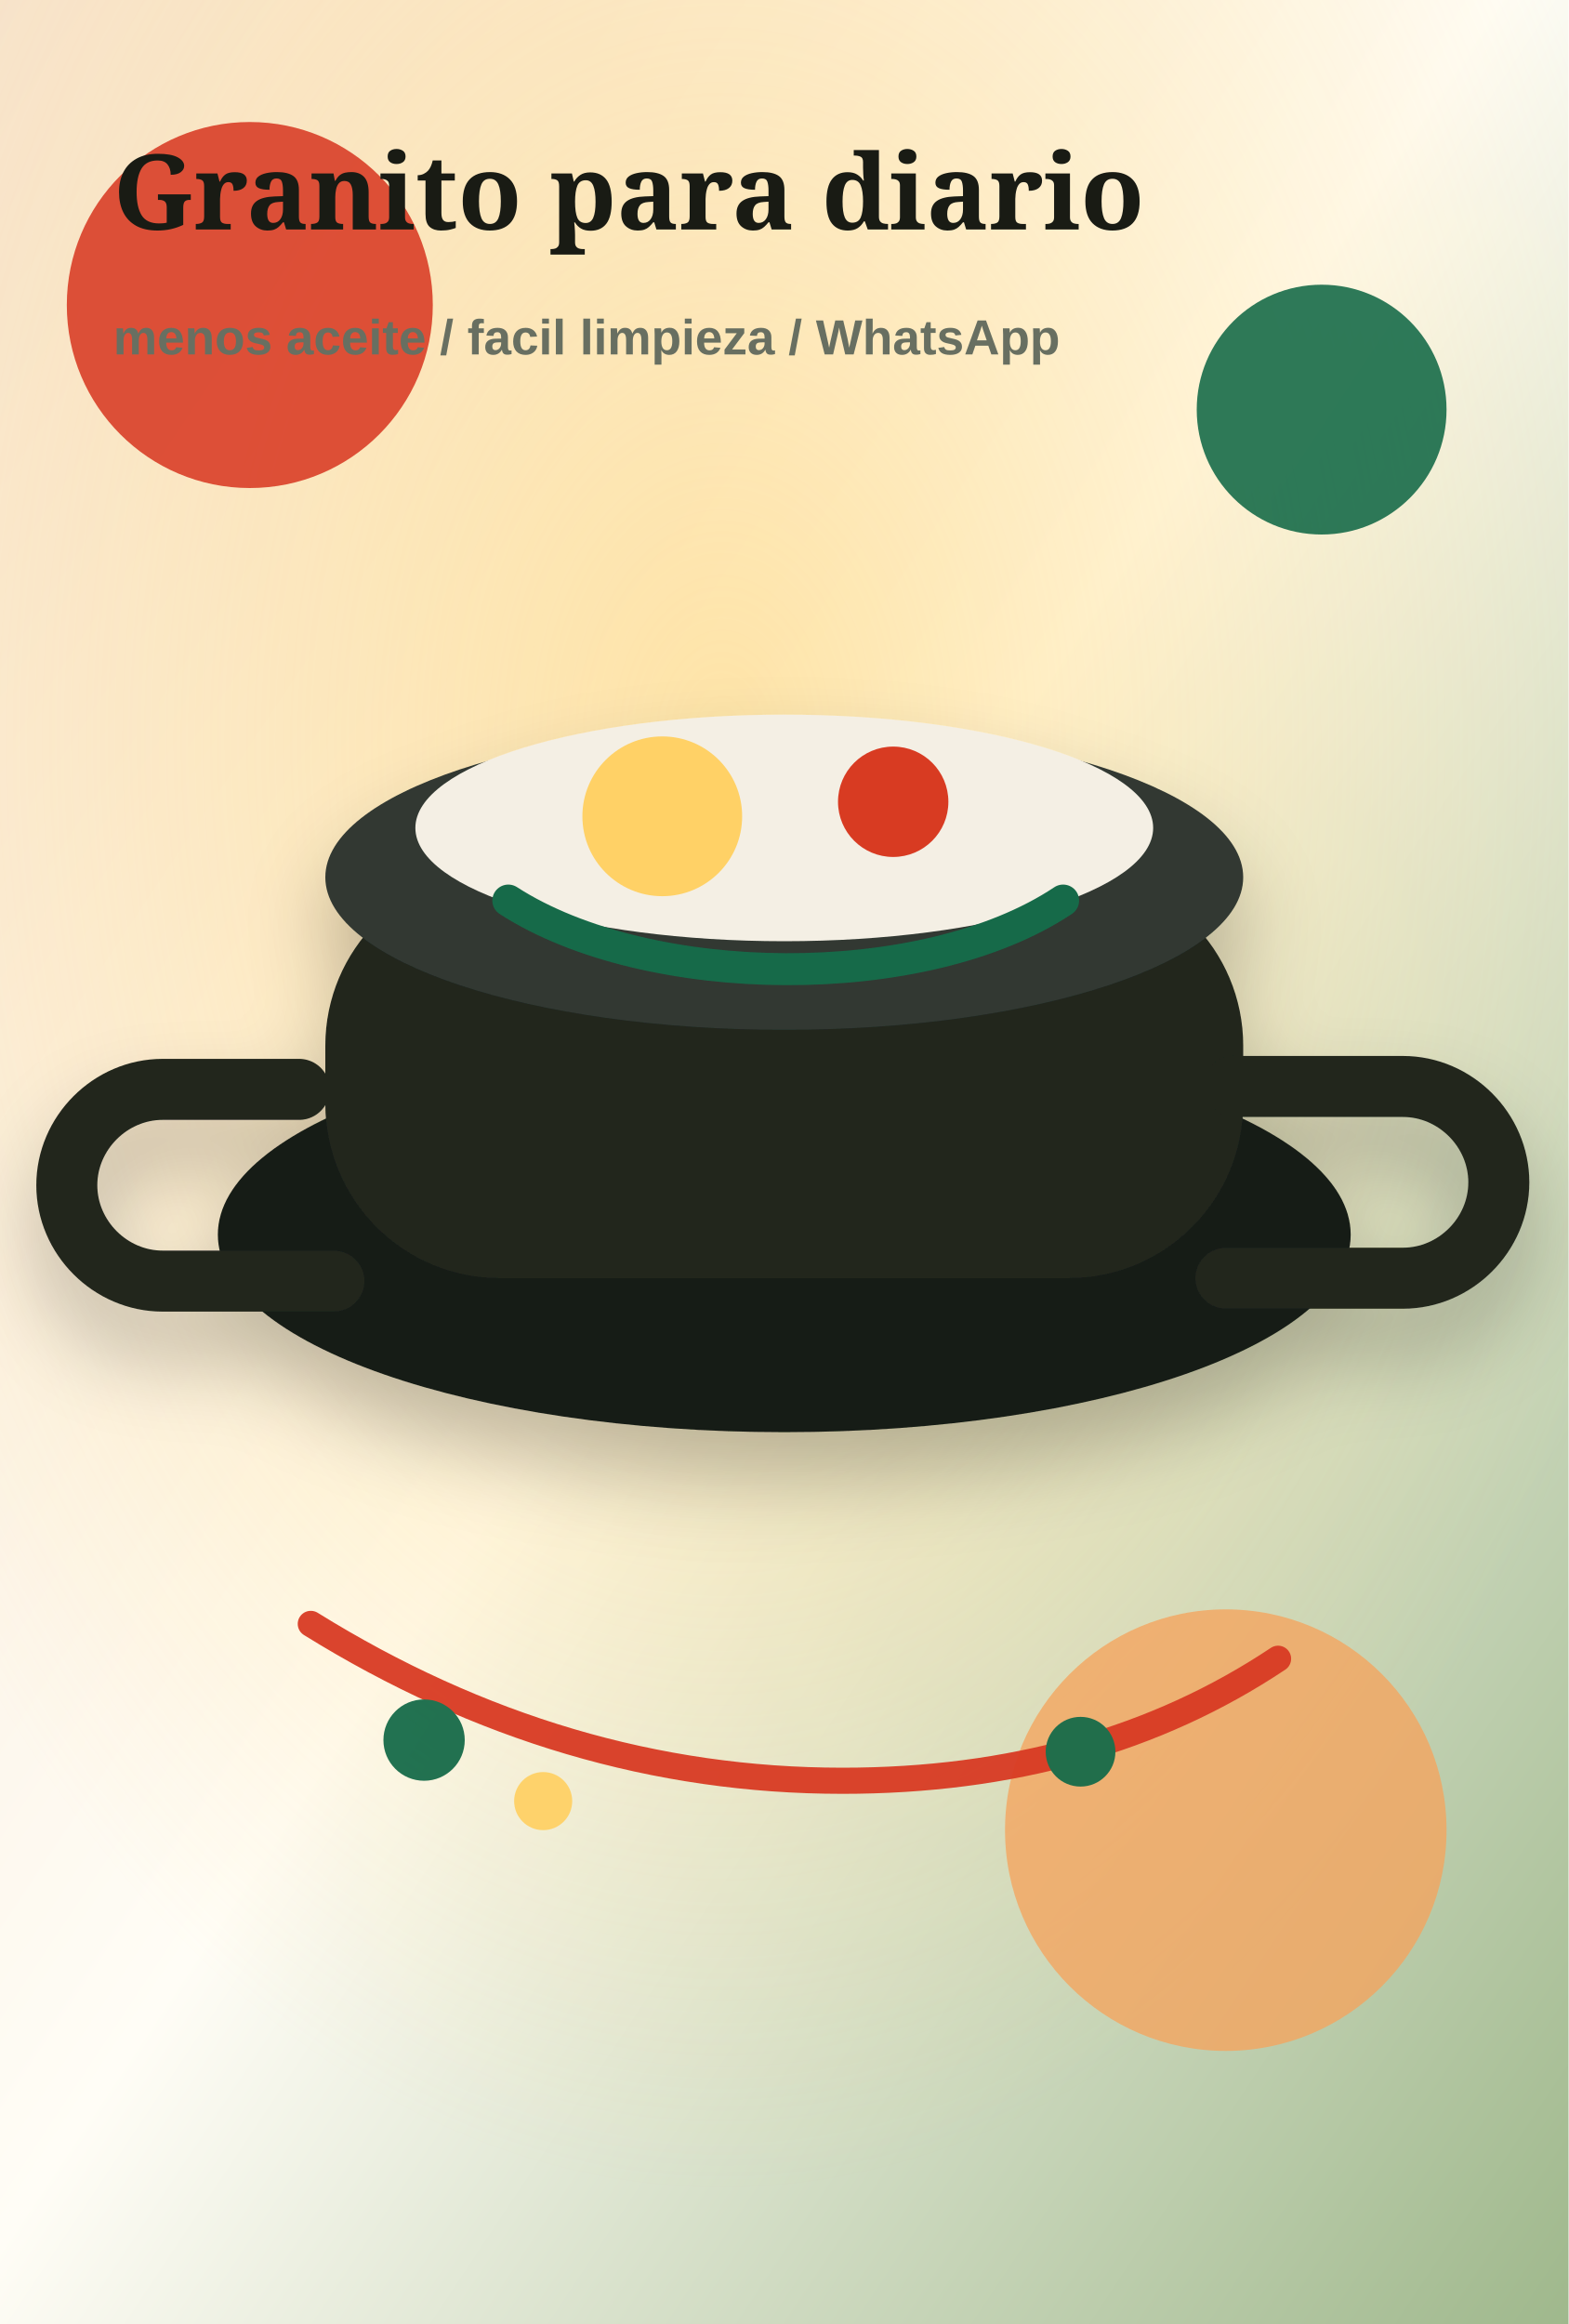
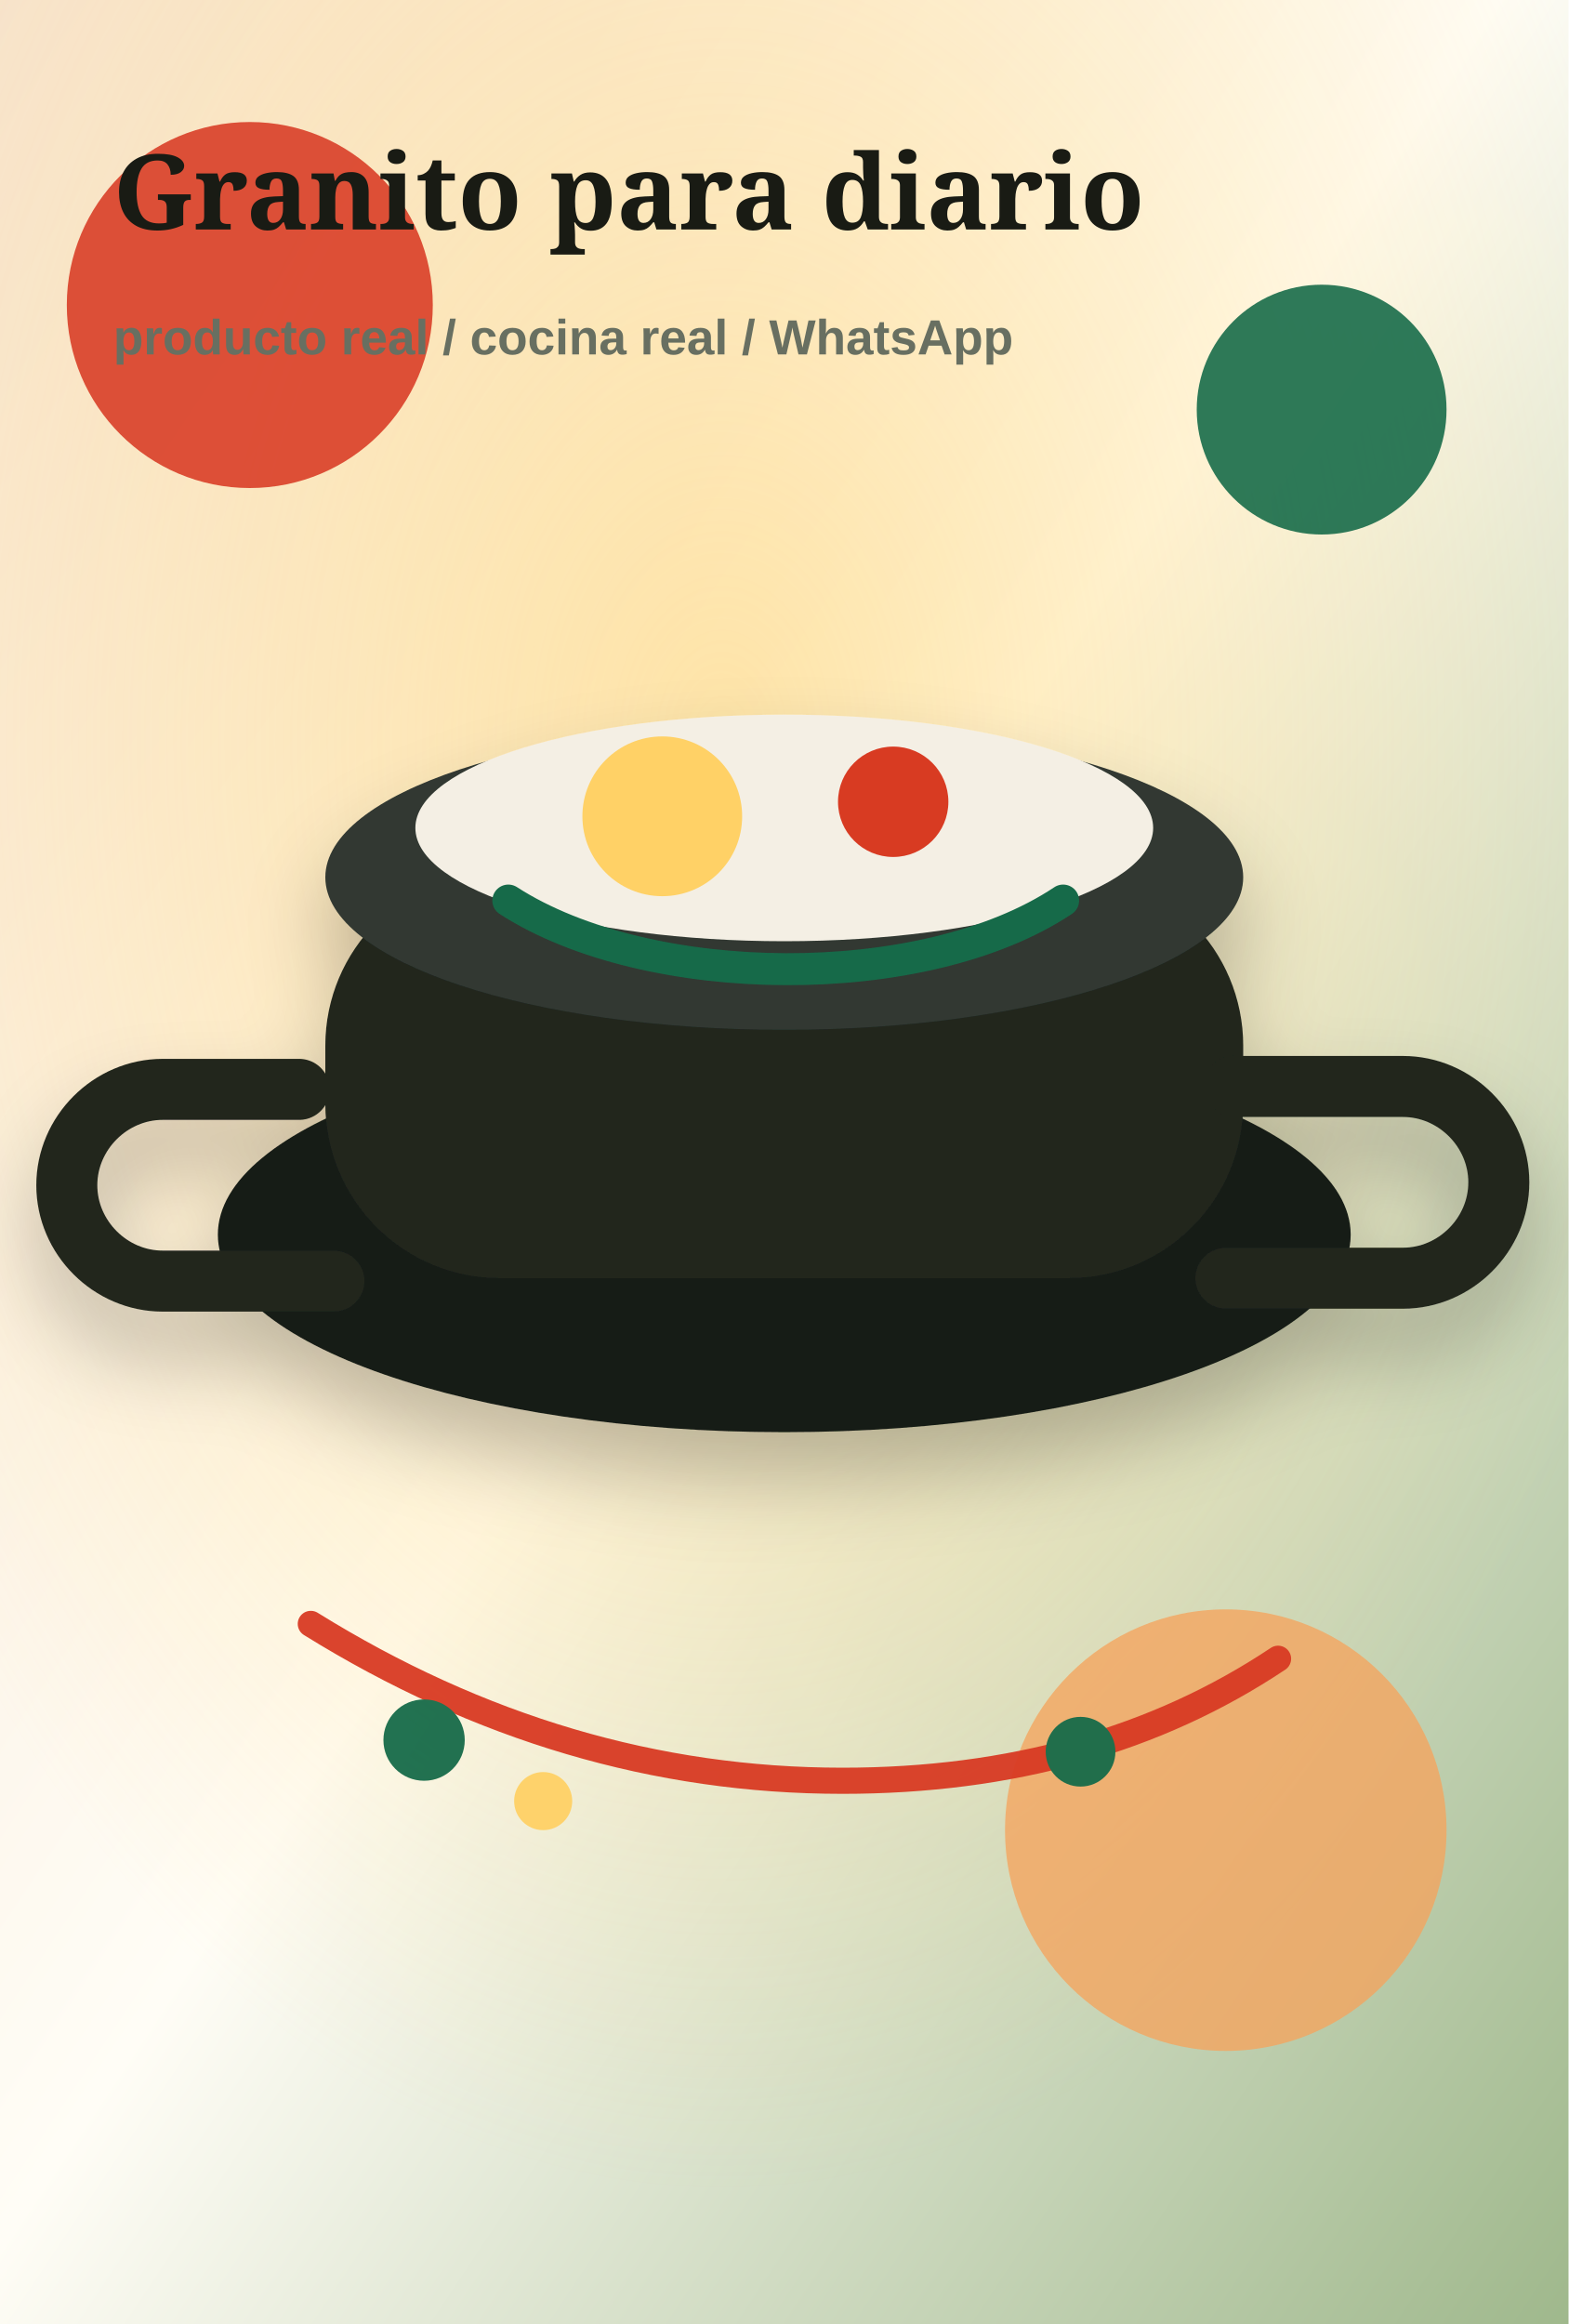
<svg xmlns="http://www.w3.org/2000/svg" viewBox="0 0 1080 1600" role="img" aria-labelledby="title desc">
  <defs>
    <linearGradient id="bg" x1="0" x2="1" y1="0" y2="1">
      <stop offset="0" stop-color="#f7e4cf" />
      <stop offset="0.48" stop-color="#fffdf6" />
      <stop offset="1" stop-color="#9fb88c" />
    </linearGradient>
    <radialGradient id="glow" cx="46%" cy="32%" r="62%">
      <stop offset="0" stop-color="#ffd166" stop-opacity="0.52" />
      <stop offset="1" stop-color="#ffd166" stop-opacity="0" />
    </radialGradient>
    <filter id="shadow" x="-20%" y="-20%" width="140%" height="140%">
      <feDropShadow dx="0" dy="32" stdDeviation="28" flood-color="#191b14" flood-opacity="0.24" />
    </filter>
  </defs>
  <rect width="1080" height="1600" fill="url(#bg)" />
  <rect width="1080" height="1600" fill="url(#glow)" />
  <circle cx="172" cy="210" r="126" fill="#d83b24" opacity="0.88" />
  <circle cx="910" cy="282" r="86" fill="#176b49" opacity="0.9" />
  <circle cx="844" cy="1260" r="152" fill="#f5a45d" opacity="0.78" />
  <g filter="url(#shadow)">
    <ellipse cx="540" cy="850" rx="390" ry="136" fill="#151a16" />
    <rect x="224" y="600" width="632" height="280" rx="120" fill="#20251f" />
    <ellipse cx="540" cy="604" rx="316" ry="105" fill="#303932" />
    <ellipse cx="540" cy="570" rx="254" ry="78" fill="#f4efe4" />
    <circle cx="456" cy="562" r="55" fill="#ffd166" />
    <circle cx="615" cy="552" r="38" fill="#d83b24" />
    <path d="M350 620c96 62 286 64 382 0" fill="none" stroke="#176b49" stroke-width="22" stroke-linecap="round" />
    <path d="M206 750h-94c-36 0-66 30-66 66s30 66 66 66h118" fill="none" stroke="#20251f" stroke-width="42" stroke-linecap="round" />
    <path d="M850 748h116c36 0 66 30 66 66s-30 66-66 66H844" fill="none" stroke="#20251f" stroke-width="42" stroke-linecap="round" />
  </g>
  <g opacity="0.95">
    <path d="M214 1118c116 72 238 108 366 108 116 0 216-28 300-84" fill="none" stroke="#d83b24" stroke-width="18" stroke-linecap="round" />
    <circle cx="292" cy="1198" r="28" fill="#176b49" />
    <circle cx="374" cy="1240" r="20" fill="#ffd166" />
    <circle cx="744" cy="1206" r="24" fill="#176b49" />
  </g>
  <text x="78" y="158" fill="#191b14" font-family="Georgia, serif" font-size="72" font-weight="700">Granito para diario</text>
-   <text x="78" y="244" fill="#686f61" font-family="Arial, sans-serif" font-size="34" font-weight="800">menos aceite / facil limpieza / WhatsApp</text>
+   <text x="78" y="244" fill="#686f61" font-family="Arial, sans-serif" font-size="34" font-weight="800">producto real / cocina real / WhatsApp</text>
</svg>
